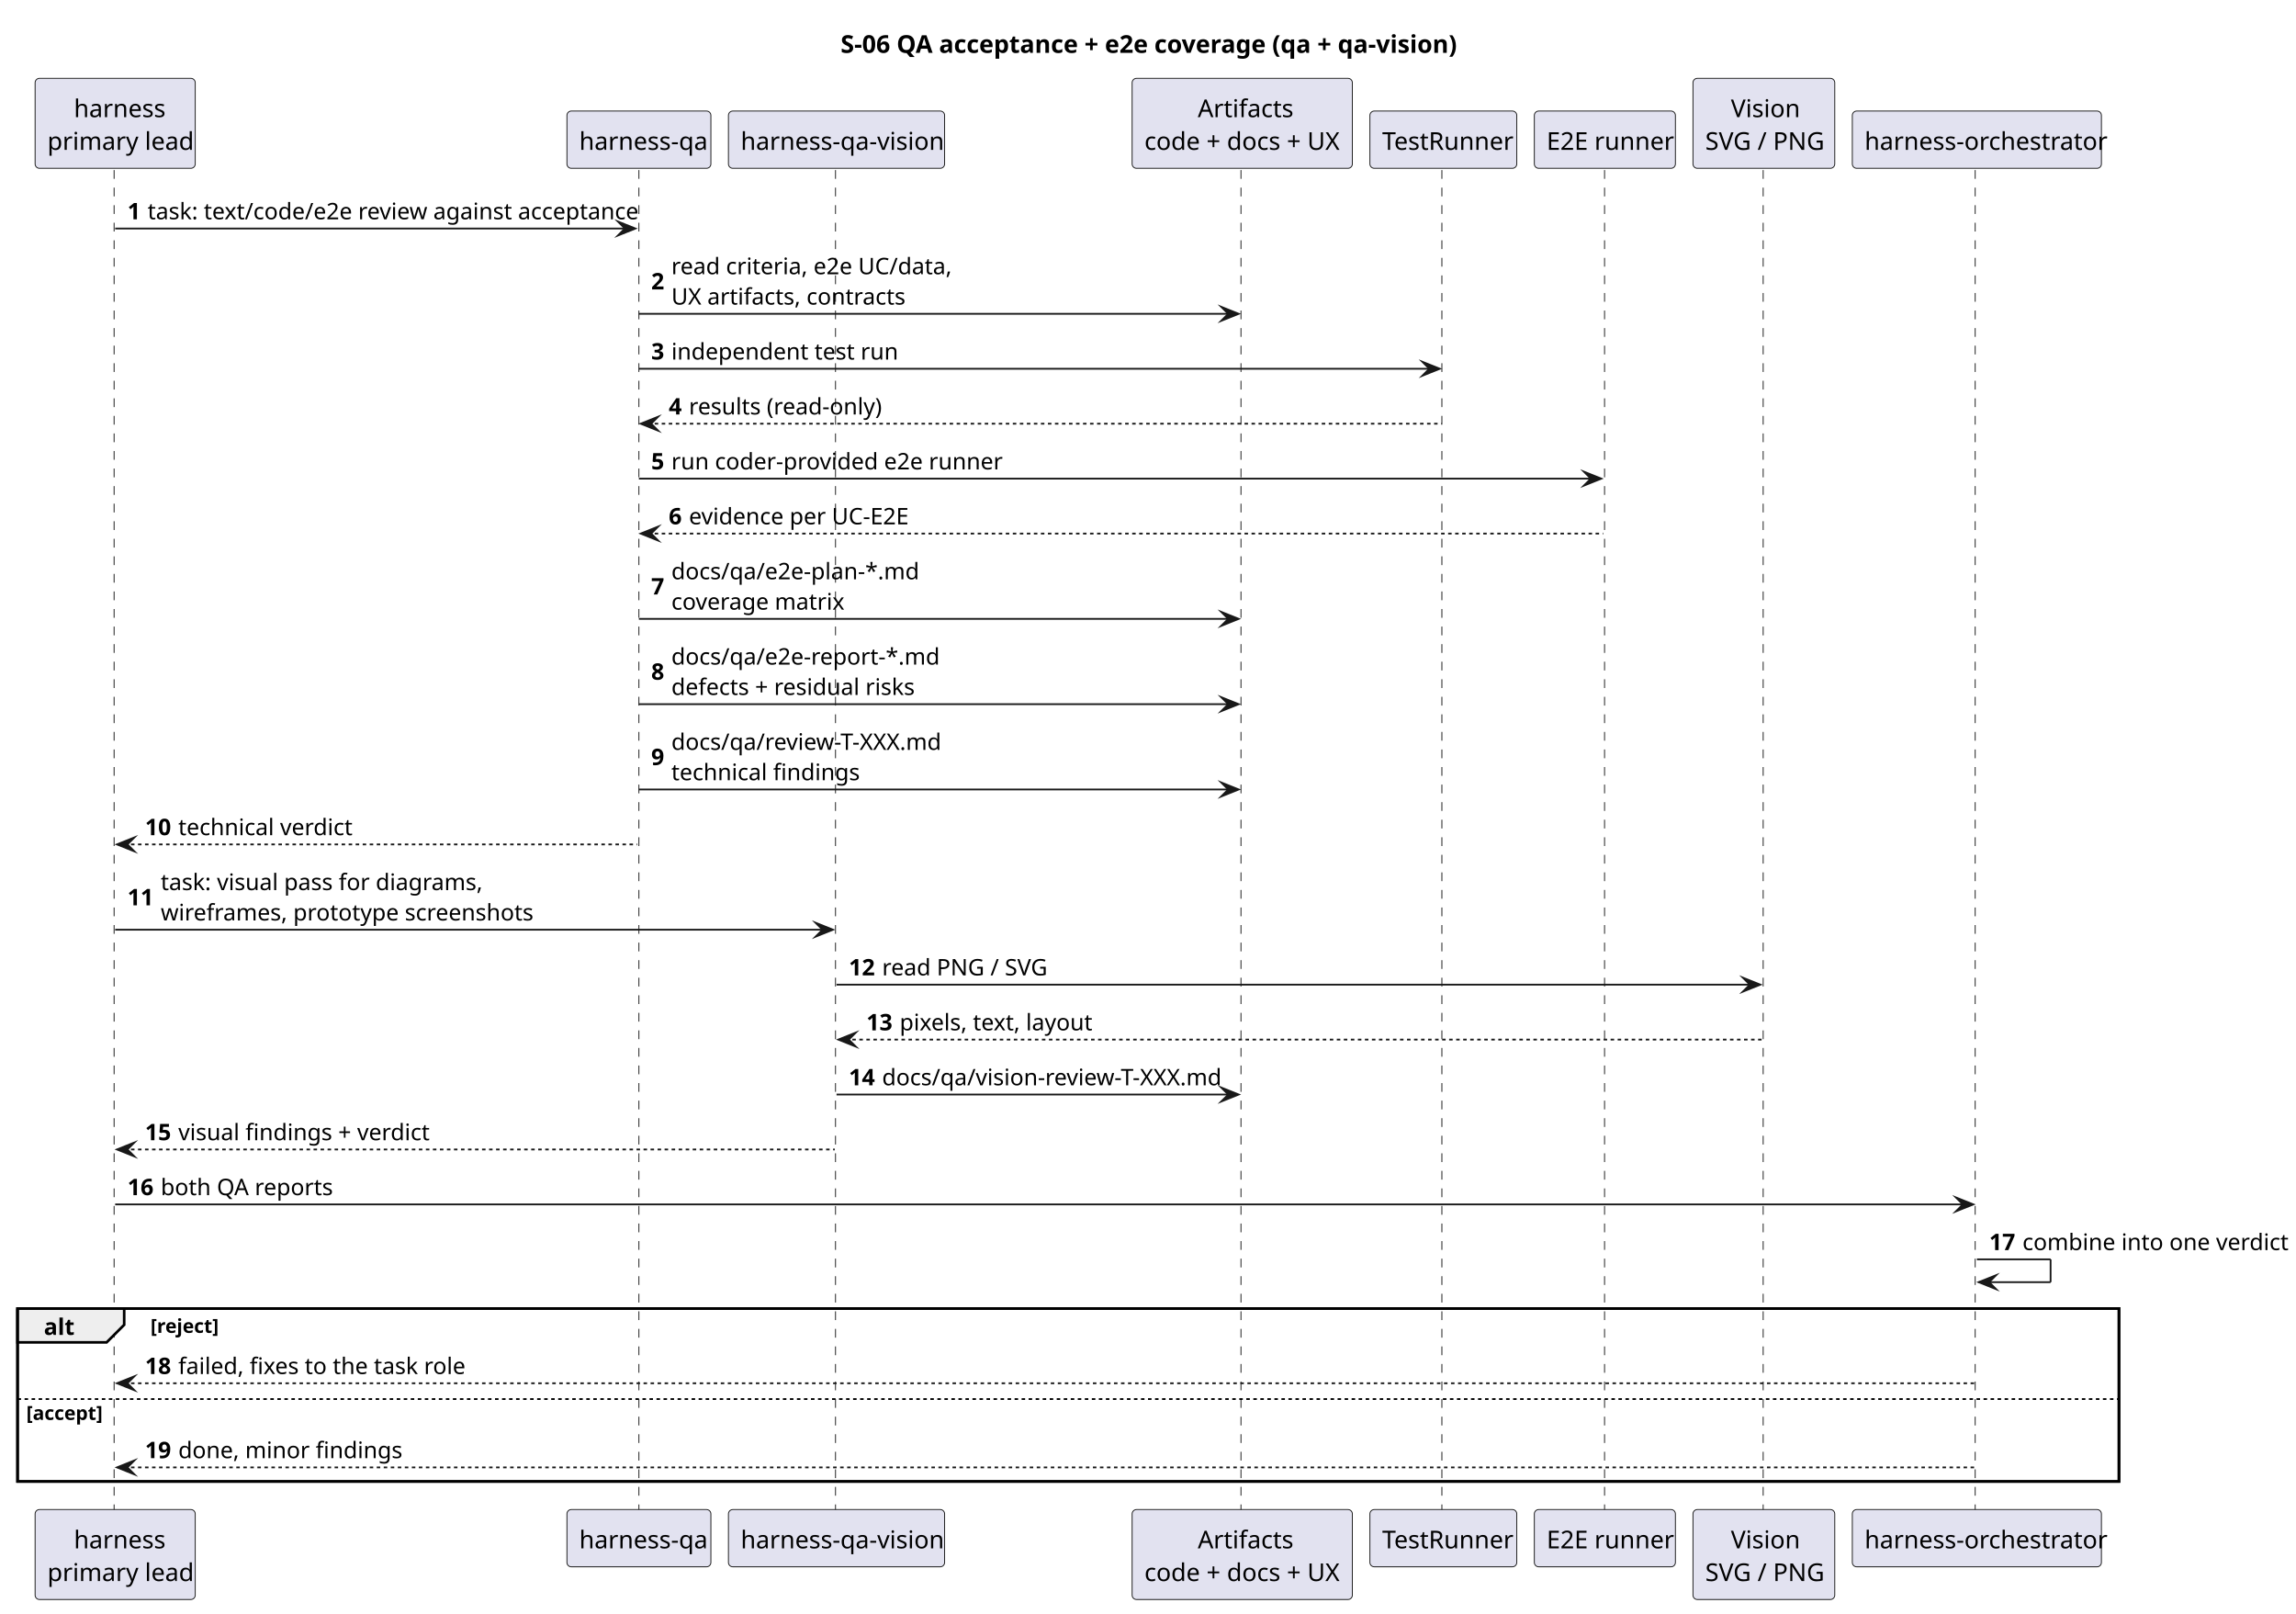
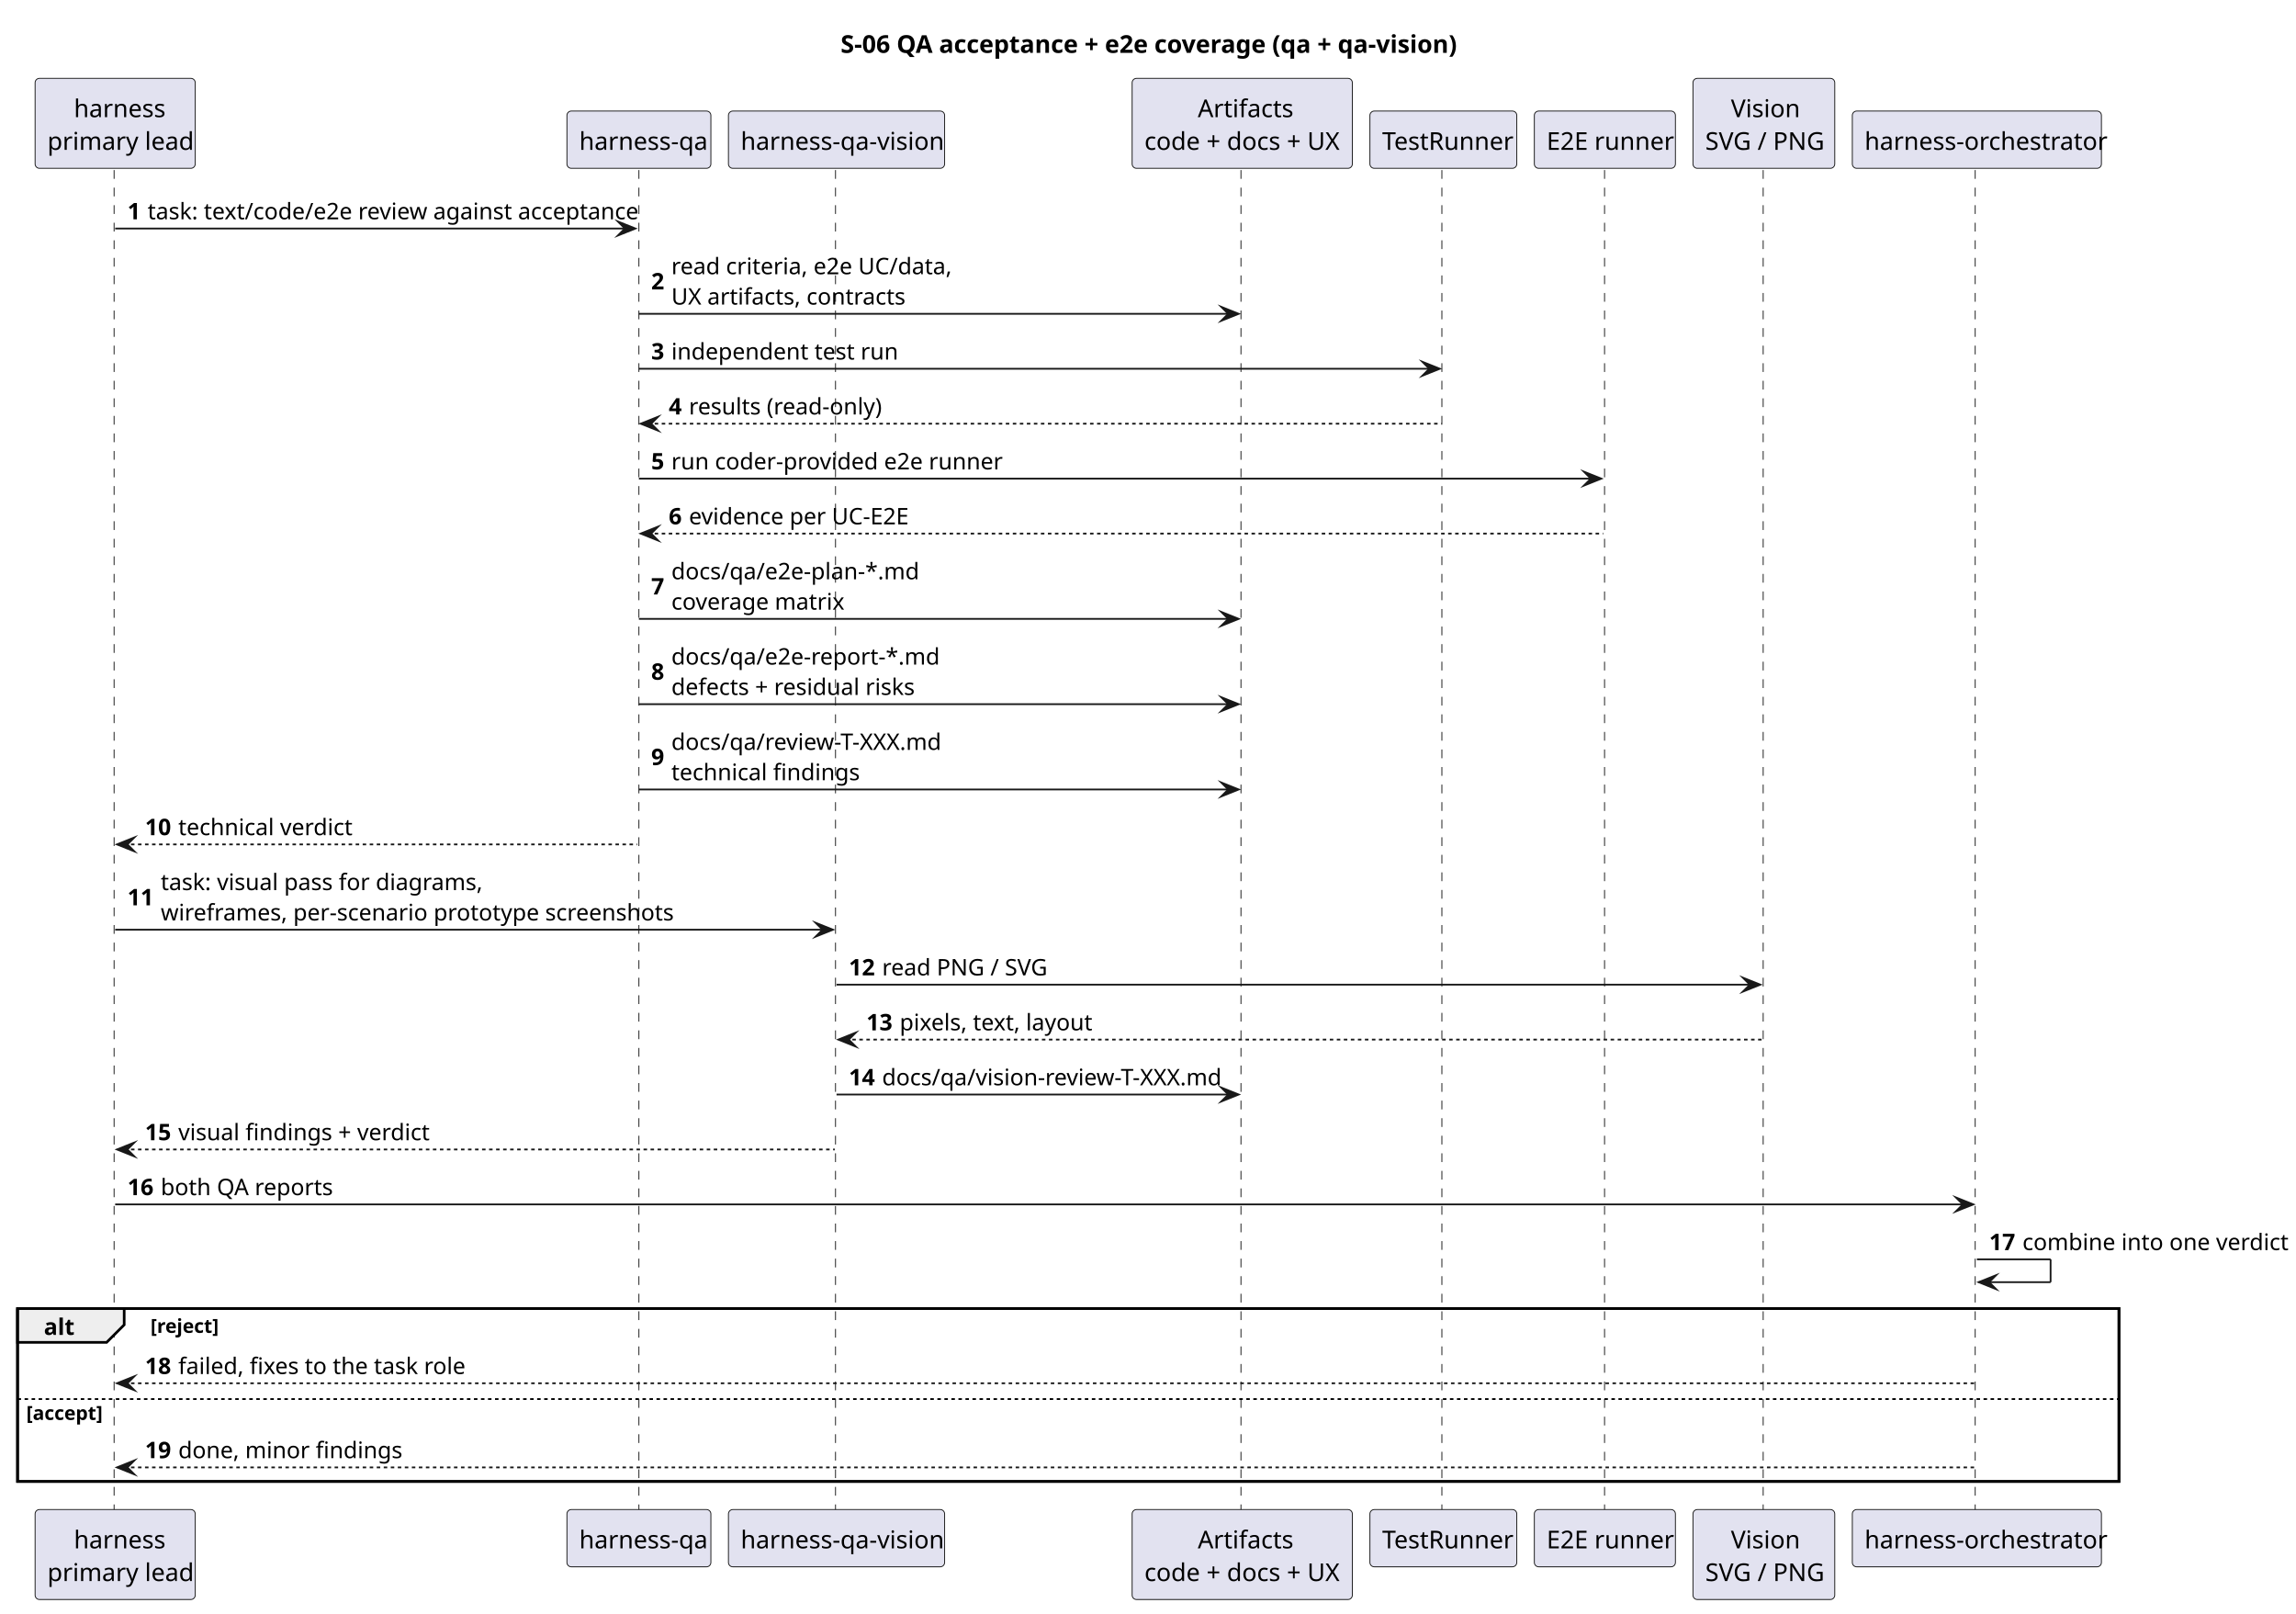
<svg xmlns="http://www.w3.org/2000/svg" contentStyleType="text/css" data-diagram-type="SEQUENCE" height="919px" preserveAspectRatio="none" style="width:1308px;height:919px;background:#FFFFFF;" version="1.1" viewBox="0 0 1308 919" width="1308px" zoomAndPan="magnify">
  <defs />
  <g>
    <g class="title" data-source-line="3">
      <text fill="#000000" font-family="Segoe UI" font-size="14" font-weight="700" lengthAdjust="spacing" textLength="343.861" x="478.899" y="30.107">S-06 QA acceptance + e2e coverage (qa + qa-vision)</text>
    </g>
    <rect fill="none" height="98.504" style="stroke:#000000;stroke-width:1.5;" width="1197.149" x="10" y="745.266" />
    <g class="participant-lifeline" data-entity-uid="part1" data-qualified-name="primary" data-source-line="5" id="part1-lifeline">
      <g>
        <rect fill="#000000" fill-opacity="0" height="763.906" width="8" x="61.613" y="96.863" />
        <line style="stroke:#181818;stroke-width:0.5;stroke-dasharray:5,5;" x1="65" x2="65" y1="96.863" y2="860.769" />
      </g>
    </g>
    <g class="participant-lifeline" data-entity-uid="part2" data-qualified-name="qa" data-source-line="6" id="part2-lifeline">
      <g>
        <rect fill="#000000" fill-opacity="0" height="763.906" width="8" x="359.978" y="96.863" />
        <line style="stroke:#181818;stroke-width:0.5;stroke-dasharray:5,5;" x1="363.977" x2="363.977" y1="96.863" y2="860.769" />
      </g>
    </g>
    <g class="participant-lifeline" data-entity-uid="part3" data-qualified-name="qavision" data-source-line="7" id="part3-lifeline">
      <g>
        <rect fill="#000000" fill-opacity="0" height="763.906" width="8" x="472.559" y="96.863" />
        <line style="stroke:#181818;stroke-width:0.5;stroke-dasharray:5,5;" x1="475.981" x2="475.981" y1="96.863" y2="860.769" />
      </g>
    </g>
    <g class="participant-lifeline" data-entity-uid="part4" data-qualified-name="store" data-source-line="8" id="part4-lifeline">
      <g>
        <rect fill="#000000" fill-opacity="0" height="763.906" width="8" x="703.69" y="96.863" />
        <line style="stroke:#181818;stroke-width:0.5;stroke-dasharray:5,5;" x1="706.96" x2="706.96" y1="96.863" y2="860.769" />
      </g>
    </g>
    <g class="participant-lifeline" data-entity-uid="part5" data-qualified-name="tests" data-source-line="9" id="part5-lifeline">
      <g>
        <rect fill="#000000" fill-opacity="0" height="763.906" width="8" x="818.256" y="96.863" />
        <line style="stroke:#181818;stroke-width:0.5;stroke-dasharray:5,5;" x1="821.42" x2="821.42" y1="96.863" y2="860.769" />
      </g>
    </g>
    <g class="participant-lifeline" data-entity-uid="part6" data-qualified-name="e2e" data-source-line="10" id="part6-lifeline">
      <g>
        <rect fill="#000000" fill-opacity="0" height="763.906" width="8" x="910.277" y="96.863" />
        <line style="stroke:#181818;stroke-width:0.5;stroke-dasharray:5,5;" x1="914.092" x2="914.092" y1="96.863" y2="860.769" />
      </g>
    </g>
    <g class="participant-lifeline" data-entity-uid="part7" data-qualified-name="vision" data-source-line="11" id="part7-lifeline">
      <g>
        <rect fill="#000000" fill-opacity="0" height="763.906" width="8" x="1000.852" y="96.863" />
        <line style="stroke:#181818;stroke-width:0.5;stroke-dasharray:5,5;" x1="1004.462" x2="1004.462" y1="96.863" y2="860.769" />
      </g>
    </g>
    <g class="participant-lifeline" data-entity-uid="part8" data-qualified-name="orch" data-source-line="12" id="part8-lifeline">
      <g>
        <rect fill="#000000" fill-opacity="0" height="763.906" width="8" x="1122.196" y="96.863" />
        <line style="stroke:#181818;stroke-width:0.5;stroke-dasharray:5,5;" x1="1125.242" x2="1125.242" y1="96.863" y2="860.769" />
      </g>
    </g>
    <g class="participant participant-head" data-entity-uid="part1" data-qualified-name="primary" data-source-line="5" id="part1-head">
      <rect fill="#E2E2F0" height="51.242" rx="2.5" ry="2.5" style="stroke:#181818;stroke-width:0.5;" width="91.226" x="20" y="44.621" />
      <text fill="#000000" font-family="Segoe UI" font-size="14" lengthAdjust="spacing" textLength="47.038" x="42.094" y="66.728">harness</text>
      <text fill="#000000" font-family="Segoe UI" font-size="14" lengthAdjust="spacing" textLength="77.226" x="27" y="85.35">primary lead</text>
    </g>
    <g class="participant participant-tail" data-entity-uid="part1" data-qualified-name="primary" data-source-line="5" id="part1-tail">
      <rect fill="#E2E2F0" height="51.242" rx="2.5" ry="2.5" style="stroke:#181818;stroke-width:0.5;" width="91.226" x="20" y="859.769" />
      <text fill="#000000" font-family="Segoe UI" font-size="14" lengthAdjust="spacing" textLength="47.038" x="42.094" y="881.877">harness</text>
      <text fill="#000000" font-family="Segoe UI" font-size="14" lengthAdjust="spacing" textLength="77.226" x="27" y="900.498">primary lead</text>
    </g>
    <g class="participant participant-head" data-entity-uid="part2" data-qualified-name="qa" data-source-line="6" id="part2-head">
      <rect fill="#E2E2F0" height="32.621" rx="2.5" ry="2.5" style="stroke:#181818;stroke-width:0.5;" width="82.004" x="322.977" y="63.242" />
      <text fill="#000000" font-family="Segoe UI" font-size="14" lengthAdjust="spacing" textLength="68.004" x="329.977" y="85.35">harness-qa</text>
    </g>
    <g class="participant participant-tail" data-entity-uid="part2" data-qualified-name="qa" data-source-line="6" id="part2-tail">
      <rect fill="#E2E2F0" height="32.621" rx="2.5" ry="2.5" style="stroke:#181818;stroke-width:0.5;" width="82.004" x="322.977" y="859.769" />
      <text fill="#000000" font-family="Segoe UI" font-size="14" lengthAdjust="spacing" textLength="68.004" x="329.977" y="881.877">harness-qa</text>
    </g>
    <g class="participant participant-head" data-entity-uid="part3" data-qualified-name="qavision" data-source-line="7" id="part3-head">
      <rect fill="#E2E2F0" height="32.621" rx="2.5" ry="2.5" style="stroke:#181818;stroke-width:0.5;" width="123.156" x="414.981" y="63.242" />
      <text fill="#000000" font-family="Segoe UI" font-size="14" lengthAdjust="spacing" textLength="109.156" x="421.981" y="85.35">harness-qa-vision</text>
    </g>
    <g class="participant participant-tail" data-entity-uid="part3" data-qualified-name="qavision" data-source-line="7" id="part3-tail">
      <rect fill="#E2E2F0" height="32.621" rx="2.5" ry="2.5" style="stroke:#181818;stroke-width:0.5;" width="123.156" x="414.981" y="859.769" />
      <text fill="#000000" font-family="Segoe UI" font-size="14" lengthAdjust="spacing" textLength="109.156" x="421.981" y="881.877">harness-qa-vision</text>
    </g>
    <g class="participant participant-head" data-entity-uid="part4" data-qualified-name="store" data-source-line="8" id="part4-head">
      <rect fill="#E2E2F0" height="51.242" rx="2.5" ry="2.5" style="stroke:#181818;stroke-width:0.5;" width="125.46" x="644.96" y="44.621" />
      <text fill="#000000" font-family="Segoe UI" font-size="14" lengthAdjust="spacing" textLength="50.688" x="682.346" y="66.728">Artifacts</text>
      <text fill="#000000" font-family="Segoe UI" font-size="14" lengthAdjust="spacing" textLength="111.46" x="651.96" y="85.35">code + docs + UX</text>
    </g>
    <g class="participant participant-tail" data-entity-uid="part4" data-qualified-name="store" data-source-line="8" id="part4-tail">
      <rect fill="#E2E2F0" height="51.242" rx="2.5" ry="2.5" style="stroke:#181818;stroke-width:0.5;" width="125.46" x="644.96" y="859.769" />
      <text fill="#000000" font-family="Segoe UI" font-size="14" lengthAdjust="spacing" textLength="50.688" x="682.346" y="881.877">Artifacts</text>
      <text fill="#000000" font-family="Segoe UI" font-size="14" lengthAdjust="spacing" textLength="111.46" x="651.96" y="900.498">code + docs + UX</text>
    </g>
    <g class="participant participant-head" data-entity-uid="part5" data-qualified-name="tests" data-source-line="9" id="part5-head">
      <rect fill="#E2E2F0" height="32.621" rx="2.5" ry="2.5" style="stroke:#181818;stroke-width:0.5;" width="83.672" x="780.42" y="63.242" />
      <text fill="#000000" font-family="Segoe UI" font-size="14" lengthAdjust="spacing" textLength="69.672" x="787.42" y="85.35">TestRunner</text>
    </g>
    <g class="participant participant-tail" data-entity-uid="part5" data-qualified-name="tests" data-source-line="9" id="part5-tail">
      <rect fill="#E2E2F0" height="32.621" rx="2.5" ry="2.5" style="stroke:#181818;stroke-width:0.5;" width="83.672" x="780.42" y="859.769" />
      <text fill="#000000" font-family="Segoe UI" font-size="14" lengthAdjust="spacing" textLength="69.672" x="787.42" y="881.877">TestRunner</text>
    </g>
    <g class="participant participant-head" data-entity-uid="part6" data-qualified-name="e2e" data-source-line="10" id="part6-head">
      <rect fill="#E2E2F0" height="32.621" rx="2.5" ry="2.5" style="stroke:#181818;stroke-width:0.5;" width="80.37" x="874.092" y="63.242" />
      <text fill="#000000" font-family="Segoe UI" font-size="14" lengthAdjust="spacing" textLength="66.37" x="881.092" y="85.35">E2E runner</text>
    </g>
    <g class="participant participant-tail" data-entity-uid="part6" data-qualified-name="e2e" data-source-line="10" id="part6-tail">
      <rect fill="#E2E2F0" height="32.621" rx="2.5" ry="2.5" style="stroke:#181818;stroke-width:0.5;" width="80.37" x="874.092" y="859.769" />
      <text fill="#000000" font-family="Segoe UI" font-size="14" lengthAdjust="spacing" textLength="66.37" x="881.092" y="881.877">E2E runner</text>
    </g>
    <g class="participant participant-head" data-entity-uid="part7" data-qualified-name="vision" data-source-line="11" id="part7-head">
      <rect fill="#E2E2F0" height="51.242" rx="2.5" ry="2.5" style="stroke:#181818;stroke-width:0.5;" width="80.78" x="964.462" y="44.621" />
      <text fill="#000000" font-family="Segoe UI" font-size="14" lengthAdjust="spacing" textLength="37.543" x="986.081" y="66.728">Vision</text>
      <text fill="#000000" font-family="Segoe UI" font-size="14" lengthAdjust="spacing" textLength="66.78" x="971.462" y="85.35">SVG / PNG</text>
    </g>
    <g class="participant participant-tail" data-entity-uid="part7" data-qualified-name="vision" data-source-line="11" id="part7-tail">
      <rect fill="#E2E2F0" height="51.242" rx="2.5" ry="2.5" style="stroke:#181818;stroke-width:0.5;" width="80.78" x="964.462" y="859.769" />
      <text fill="#000000" font-family="Segoe UI" font-size="14" lengthAdjust="spacing" textLength="37.543" x="986.081" y="881.877">Vision</text>
      <text fill="#000000" font-family="Segoe UI" font-size="14" lengthAdjust="spacing" textLength="66.78" x="971.462" y="900.498">SVG / PNG</text>
    </g>
    <g class="participant participant-head" data-entity-uid="part8" data-qualified-name="orch" data-source-line="12" id="part8-head">
      <rect fill="#E2E2F0" height="32.621" rx="2.5" ry="2.5" style="stroke:#181818;stroke-width:0.5;" width="141.907" x="1055.242" y="63.242" />
      <text fill="#000000" font-family="Segoe UI" font-size="14" lengthAdjust="spacing" textLength="127.907" x="1062.242" y="85.35">harness-orchestrator</text>
    </g>
    <g class="participant participant-tail" data-entity-uid="part8" data-qualified-name="orch" data-source-line="12" id="part8-tail">
      <rect fill="#E2E2F0" height="32.621" rx="2.5" ry="2.5" style="stroke:#181818;stroke-width:0.5;" width="141.907" x="1055.242" y="859.769" />
      <text fill="#000000" font-family="Segoe UI" font-size="14" lengthAdjust="spacing" textLength="127.907" x="1062.242" y="881.877">harness-orchestrator</text>
    </g>
    <g class="message" data-entity-1="part1" data-entity-2="part2" data-source-line="14" id="msg1">
      <polygon fill="#181818" points="351.978,126.154,361.978,130.154,351.978,134.154,355.978,130.154" style="stroke:#181818;stroke-width:1;stroke-linejoin:miter;stroke-miterlimit:10;" />
      <line style="stroke:#181818;stroke-width:1;" x1="65.613" x2="357.978" y1="130.154" y2="130.154" />
      <text fill="#000000" font-family="Segoe UI" font-size="13" font-weight="700" lengthAdjust="spacing" textLength="7.478" x="72.613" y="124.892">1</text>
      <text fill="#000000" font-family="Segoe UI" font-size="13" lengthAdjust="spacing" textLength="262.888" x="84.09" y="124.892">task: text/code/e2e review against acceptance</text>
    </g>
    <g class="message" data-entity-1="part2" data-entity-2="part4" data-source-line="15" id="msg2">
      <polygon fill="#181818" points="695.69,174.736,705.69,178.736,695.69,182.736,699.69,178.736" style="stroke:#181818;stroke-width:1;stroke-linejoin:miter;stroke-miterlimit:10;" />
      <line style="stroke:#181818;stroke-width:1;" x1="363.978" x2="701.69" y1="178.736" y2="178.736" />
      <text fill="#000000" font-family="Segoe UI" font-size="13" font-weight="700" lengthAdjust="spacing" textLength="7.478" x="370.978" y="164.828">2</text>
      <text fill="#000000" font-family="Segoe UI" font-size="13" lengthAdjust="spacing" textLength="149.005" x="382.456" y="156.183">read criteria, e2e UC/data,</text>
      <text fill="#000000" font-family="Segoe UI" font-size="13" lengthAdjust="spacing" textLength="124.281" x="382.456" y="173.474">UX artifacts, contracts</text>
    </g>
    <g class="message" data-entity-1="part2" data-entity-2="part5" data-source-line="16" id="msg3">
      <polygon fill="#181818" points="810.256,206.027,820.256,210.027,810.256,214.027,814.256,210.027" style="stroke:#181818;stroke-width:1;stroke-linejoin:miter;stroke-miterlimit:10;" />
      <line style="stroke:#181818;stroke-width:1;" x1="363.978" x2="816.256" y1="210.027" y2="210.027" />
      <text fill="#000000" font-family="Segoe UI" font-size="13" font-weight="700" lengthAdjust="spacing" textLength="7.478" x="370.978" y="204.765">3</text>
      <text fill="#000000" font-family="Segoe UI" font-size="13" lengthAdjust="spacing" textLength="120.453" x="382.456" y="204.765">independent test run</text>
    </g>
    <g class="message" data-entity-1="part5" data-entity-2="part2" data-source-line="17" id="msg4">
      <polygon fill="#181818" points="374.978,237.318,364.978,241.318,374.978,245.318,370.978,241.318" style="stroke:#181818;stroke-width:1;stroke-linejoin:miter;stroke-miterlimit:10;" />
      <line style="stroke:#181818;stroke-width:1;stroke-dasharray:2,2;" x1="368.978" x2="821.256" y1="241.318" y2="241.318" />
      <text fill="#000000" font-family="Segoe UI" font-size="13" font-weight="700" lengthAdjust="spacing" textLength="7.478" x="380.978" y="236.056">4</text>
      <text fill="#000000" font-family="Segoe UI" font-size="13" lengthAdjust="spacing" textLength="103.867" x="392.456" y="236.056">results (read-only)</text>
    </g>
    <g class="message" data-entity-1="part2" data-entity-2="part6" data-source-line="18" id="msg5">
      <polygon fill="#181818" points="902.277,268.609,912.277,272.609,902.277,276.609,906.277,272.609" style="stroke:#181818;stroke-width:1;stroke-linejoin:miter;stroke-miterlimit:10;" />
      <line style="stroke:#181818;stroke-width:1;" x1="363.978" x2="908.277" y1="272.609" y2="272.609" />
      <text fill="#000000" font-family="Segoe UI" font-size="13" font-weight="700" lengthAdjust="spacing" textLength="7.478" x="370.978" y="267.347">5</text>
      <text fill="#000000" font-family="Segoe UI" font-size="13" lengthAdjust="spacing" textLength="177.487" x="382.456" y="267.347">run coder-provided e2e runner</text>
    </g>
    <g class="message" data-entity-1="part6" data-entity-2="part2" data-source-line="19" id="msg6">
      <polygon fill="#181818" points="374.978,299.9,364.978,303.9,374.978,307.9,370.978,303.9" style="stroke:#181818;stroke-width:1;stroke-linejoin:miter;stroke-miterlimit:10;" />
      <line style="stroke:#181818;stroke-width:1;stroke-dasharray:2,2;" x1="368.978" x2="913.277" y1="303.9" y2="303.9" />
      <text fill="#000000" font-family="Segoe UI" font-size="13" font-weight="700" lengthAdjust="spacing" textLength="7.478" x="380.978" y="298.638">6</text>
      <text fill="#000000" font-family="Segoe UI" font-size="13" lengthAdjust="spacing" textLength="119.209" x="392.456" y="298.638">evidence per UC-E2E</text>
    </g>
    <g class="message" data-entity-1="part2" data-entity-2="part4" data-source-line="20" id="msg7">
      <polygon fill="#181818" points="695.69,348.482,705.69,352.482,695.69,356.482,699.69,352.482" style="stroke:#181818;stroke-width:1;stroke-linejoin:miter;stroke-miterlimit:10;" />
      <line style="stroke:#181818;stroke-width:1;" x1="363.978" x2="701.69" y1="352.482" y2="352.482" />
      <text fill="#000000" font-family="Segoe UI" font-size="13" font-weight="700" lengthAdjust="spacing" textLength="7.478" x="370.978" y="338.574">7</text>
      <text fill="#000000" font-family="Segoe UI" font-size="13" lengthAdjust="spacing" textLength="134.05" x="382.456" y="329.929">docs/qa/e2e-plan-*.md</text>
      <text fill="#000000" font-family="Segoe UI" font-size="13" lengthAdjust="spacing" textLength="91.647" x="382.456" y="347.22">coverage matrix</text>
    </g>
    <g class="message" data-entity-1="part2" data-entity-2="part4" data-source-line="21" id="msg8">
      <polygon fill="#181818" points="695.69,397.065,705.69,401.065,695.69,405.065,699.69,401.065" style="stroke:#181818;stroke-width:1;stroke-linejoin:miter;stroke-miterlimit:10;" />
      <line style="stroke:#181818;stroke-width:1;" x1="363.978" x2="701.69" y1="401.065" y2="401.065" />
      <text fill="#000000" font-family="Segoe UI" font-size="13" font-weight="700" lengthAdjust="spacing" textLength="7.478" x="370.978" y="387.156">8</text>
      <text fill="#000000" font-family="Segoe UI" font-size="13" lengthAdjust="spacing" textLength="144.79" x="382.456" y="378.511">docs/qa/e2e-report-*.md</text>
      <text fill="#000000" font-family="Segoe UI" font-size="13" lengthAdjust="spacing" textLength="130.743" x="382.456" y="395.802">defects + residual risks</text>
    </g>
    <g class="message" data-entity-1="part2" data-entity-2="part4" data-source-line="22" id="msg9">
      <polygon fill="#181818" points="695.69,445.647,705.69,449.647,695.69,453.647,699.69,449.647" style="stroke:#181818;stroke-width:1;stroke-linejoin:miter;stroke-miterlimit:10;" />
      <line style="stroke:#181818;stroke-width:1;" x1="363.978" x2="701.69" y1="449.647" y2="449.647" />
      <text fill="#000000" font-family="Segoe UI" font-size="13" font-weight="700" lengthAdjust="spacing" textLength="7.478" x="370.978" y="435.738">9</text>
      <text fill="#000000" font-family="Segoe UI" font-size="13" lengthAdjust="spacing" textLength="149.963" x="382.456" y="427.093">docs/qa/review-T-XXX.md</text>
      <text fill="#000000" font-family="Segoe UI" font-size="13" lengthAdjust="spacing" textLength="100.306" x="382.456" y="444.384">technical findings</text>
    </g>
    <g class="message" data-entity-1="part2" data-entity-2="part1" data-source-line="23" id="msg10">
      <polygon fill="#181818" points="76.613,476.938,66.613,480.938,76.613,484.938,72.613,480.938" style="stroke:#181818;stroke-width:1;stroke-linejoin:miter;stroke-miterlimit:10;" />
      <line style="stroke:#181818;stroke-width:1;stroke-dasharray:2,2;" x1="70.613" x2="362.978" y1="480.938" y2="480.938" />
      <text fill="#000000" font-family="Segoe UI" font-size="13" font-weight="700" lengthAdjust="spacing" textLength="14.955" x="82.613" y="475.675">10</text>
      <text fill="#000000" font-family="Segoe UI" font-size="13" lengthAdjust="spacing" textLength="93.158" x="101.568" y="475.675">technical verdict</text>
    </g>
    <g class="message" data-entity-1="part1" data-entity-2="part3" data-source-line="25" id="msg11">
      <polygon fill="#181818" points="464.559,525.519,474.559,529.519,464.559,533.519,468.559,529.519" style="stroke:#181818;stroke-width:1;stroke-linejoin:miter;stroke-miterlimit:10;" />
      <line style="stroke:#181818;stroke-width:1;" x1="65.613" x2="470.559" y1="529.519" y2="529.519" />
      <text fill="#000000" font-family="Segoe UI" font-size="13" font-weight="700" lengthAdjust="spacing" textLength="14.955" x="72.613" y="515.611">11</text>
      <text fill="#000000" font-family="Segoe UI" font-size="13" lengthAdjust="spacing" textLength="169.305" x="91.568" y="506.966">task: visual pass for diagrams,</text>
-       <text fill="#000000" font-family="Segoe UI" font-size="13" lengthAdjust="spacing" textLength="196.86" x="91.568" y="524.257">wireframes, prototype screenshots</text>
+       <text fill="#000000" font-family="Segoe UI" font-size="13" lengthAdjust="spacing" textLength="272.156" x="91.568" y="524.257">wireframes, per-scenario prototype screenshots</text>
    </g>
    <g class="message" data-entity-1="part3" data-entity-2="part7" data-source-line="26" id="msg12">
      <polygon fill="#181818" points="992.852,556.811,1002.852,560.811,992.852,564.811,996.852,560.811" style="stroke:#181818;stroke-width:1;stroke-linejoin:miter;stroke-miterlimit:10;" />
      <line style="stroke:#181818;stroke-width:1;" x1="476.559" x2="998.852" y1="560.811" y2="560.811" />
      <text fill="#000000" font-family="Segoe UI" font-size="13" font-weight="700" lengthAdjust="spacing" textLength="14.955" x="483.559" y="555.548">12</text>
      <text fill="#000000" font-family="Segoe UI" font-size="13" lengthAdjust="spacing" textLength="91.159" x="502.514" y="555.548">read PNG / SVG</text>
    </g>
    <g class="message" data-entity-1="part7" data-entity-2="part3" data-source-line="27" id="msg13">
      <polygon fill="#181818" points="487.559,588.102,477.559,592.102,487.559,596.102,483.559,592.102" style="stroke:#181818;stroke-width:1;stroke-linejoin:miter;stroke-miterlimit:10;" />
      <line style="stroke:#181818;stroke-width:1;stroke-dasharray:2,2;" x1="481.559" x2="1003.852" y1="592.102" y2="592.102" />
      <text fill="#000000" font-family="Segoe UI" font-size="13" font-weight="700" lengthAdjust="spacing" textLength="14.955" x="493.559" y="586.839">13</text>
      <text fill="#000000" font-family="Segoe UI" font-size="13" lengthAdjust="spacing" textLength="101.988" x="512.514" y="586.839">pixels, text, layout</text>
    </g>
    <g class="message" data-entity-1="part3" data-entity-2="part4" data-source-line="28" id="msg14">
      <polygon fill="#181818" points="695.69,619.393,705.69,623.393,695.69,627.393,699.69,623.393" style="stroke:#181818;stroke-width:1;stroke-linejoin:miter;stroke-miterlimit:10;" />
      <line style="stroke:#181818;stroke-width:1;" x1="476.559" x2="701.69" y1="623.393" y2="623.393" />
      <text fill="#000000" font-family="Segoe UI" font-size="13" font-weight="700" lengthAdjust="spacing" textLength="14.955" x="483.559" y="618.13">14</text>
      <text fill="#000000" font-family="Segoe UI" font-size="13" lengthAdjust="spacing" textLength="188.176" x="502.514" y="618.13">docs/qa/vision-review-T-XXX.md</text>
    </g>
    <g class="message" data-entity-1="part3" data-entity-2="part1" data-source-line="29" id="msg15">
      <polygon fill="#181818" points="76.613,650.684,66.613,654.684,76.613,658.684,72.613,654.684" style="stroke:#181818;stroke-width:1;stroke-linejoin:miter;stroke-miterlimit:10;" />
      <line style="stroke:#181818;stroke-width:1;stroke-dasharray:2,2;" x1="70.613" x2="475.559" y1="654.684" y2="654.684" />
      <text fill="#000000" font-family="Segoe UI" font-size="13" font-weight="700" lengthAdjust="spacing" textLength="14.955" x="82.613" y="649.421">15</text>
      <text fill="#000000" font-family="Segoe UI" font-size="13" lengthAdjust="spacing" textLength="136.252" x="101.568" y="649.421">visual findings + verdict</text>
    </g>
    <g class="message" data-entity-1="part1" data-entity-2="part8" data-source-line="31" id="msg16">
      <polygon fill="#181818" points="1114.196,681.975,1124.196,685.975,1114.196,689.975,1118.196,685.975" style="stroke:#181818;stroke-width:1;stroke-linejoin:miter;stroke-miterlimit:10;" />
      <line style="stroke:#181818;stroke-width:1;" x1="65.613" x2="1120.196" y1="685.975" y2="685.975" />
      <text fill="#000000" font-family="Segoe UI" font-size="13" font-weight="700" lengthAdjust="spacing" textLength="14.955" x="72.613" y="680.712">16</text>
      <text fill="#000000" font-family="Segoe UI" font-size="13" lengthAdjust="spacing" textLength="93.349" x="91.568" y="680.712">both QA reports</text>
    </g>
    <g class="message" data-entity-1="part8" data-entity-2="part8" data-source-line="32" id="msg17">
      <line style="stroke:#181818;stroke-width:1;" x1="1126.196" x2="1168.196" y1="717.266" y2="717.266" />
      <line style="stroke:#181818;stroke-width:1;" x1="1168.196" x2="1168.196" y1="717.266" y2="730.266" />
      <line style="stroke:#181818;stroke-width:1;" x1="1127.196" x2="1168.196" y1="730.266" y2="730.266" />
      <polygon fill="#181818" points="1137.196,726.266,1127.196,730.266,1137.196,734.266,1133.196,730.266" style="stroke:#181818;stroke-width:1;stroke-linejoin:miter;stroke-miterlimit:10;" />
      <text fill="#000000" font-family="Segoe UI" font-size="13" font-weight="700" lengthAdjust="spacing" textLength="14.955" x="1133.196" y="712.003">17</text>
      <text fill="#000000" font-family="Segoe UI" font-size="13" lengthAdjust="spacing" textLength="143.508" x="1152.151" y="712.003">combine into one verdict</text>
    </g>
    <path d="M10,745.266 L70.749,745.266 L70.749,754.557 L60.748,764.557 L10,764.557 L10,745.266" fill="#EEEEEE" style="stroke:#000000;stroke-width:1.5;" />
    <rect fill="none" height="98.504" style="stroke:#000000;stroke-width:1.5;" width="1197.149" x="10" y="745.266" />
    <text fill="#000000" font-family="Segoe UI" font-size="13" font-weight="700" lengthAdjust="spacing" textLength="15.748" x="25" y="760.294">alt</text>
    <text fill="#000000" font-family="Segoe UI" font-size="11" font-weight="700" lengthAdjust="spacing" textLength="37.087" x="85.749" y="759.136">[reject]</text>
    <g class="message" data-entity-1="part8" data-entity-2="part1" data-source-line="34" id="msg18">
      <polygon fill="#181818" points="76.613,783.848,66.613,787.848,76.613,791.848,72.613,787.848" style="stroke:#181818;stroke-width:1;stroke-linejoin:miter;stroke-miterlimit:10;" />
      <line style="stroke:#181818;stroke-width:1;stroke-dasharray:2,2;" x1="70.613" x2="1125.196" y1="787.848" y2="787.848" />
      <text fill="#000000" font-family="Segoe UI" font-size="13" font-weight="700" lengthAdjust="spacing" textLength="14.955" x="82.613" y="782.585">18</text>
      <text fill="#000000" font-family="Segoe UI" font-size="13" lengthAdjust="spacing" textLength="153.22" x="101.568" y="782.585">failed, fixes to the task role</text>
    </g>
    <line style="stroke:#000000;stroke-width:1;stroke-dasharray:2,2;" x1="10" x2="1207.149" y1="796.848" y2="796.848" />
    <text fill="#000000" font-family="Segoe UI" font-size="11" font-weight="700" lengthAdjust="spacing" textLength="41.653" x="15" y="808.718">[accept]</text>
    <g class="message" data-entity-1="part8" data-entity-2="part1" data-source-line="36" id="msg19">
      <polygon fill="#181818" points="76.613,831.769,66.613,835.769,76.613,839.769,72.613,835.769" style="stroke:#181818;stroke-width:1;stroke-linejoin:miter;stroke-miterlimit:10;" />
      <line style="stroke:#181818;stroke-width:1;stroke-dasharray:2,2;" x1="70.613" x2="1125.196" y1="835.769" y2="835.769" />
      <text fill="#000000" font-family="Segoe UI" font-size="13" font-weight="700" lengthAdjust="spacing" textLength="14.955" x="82.613" y="830.507">19</text>
      <text fill="#000000" font-family="Segoe UI" font-size="13" lengthAdjust="spacing" textLength="119.114" x="101.568" y="830.507">done, minor findings</text>
    </g>
  </g>
</svg>
